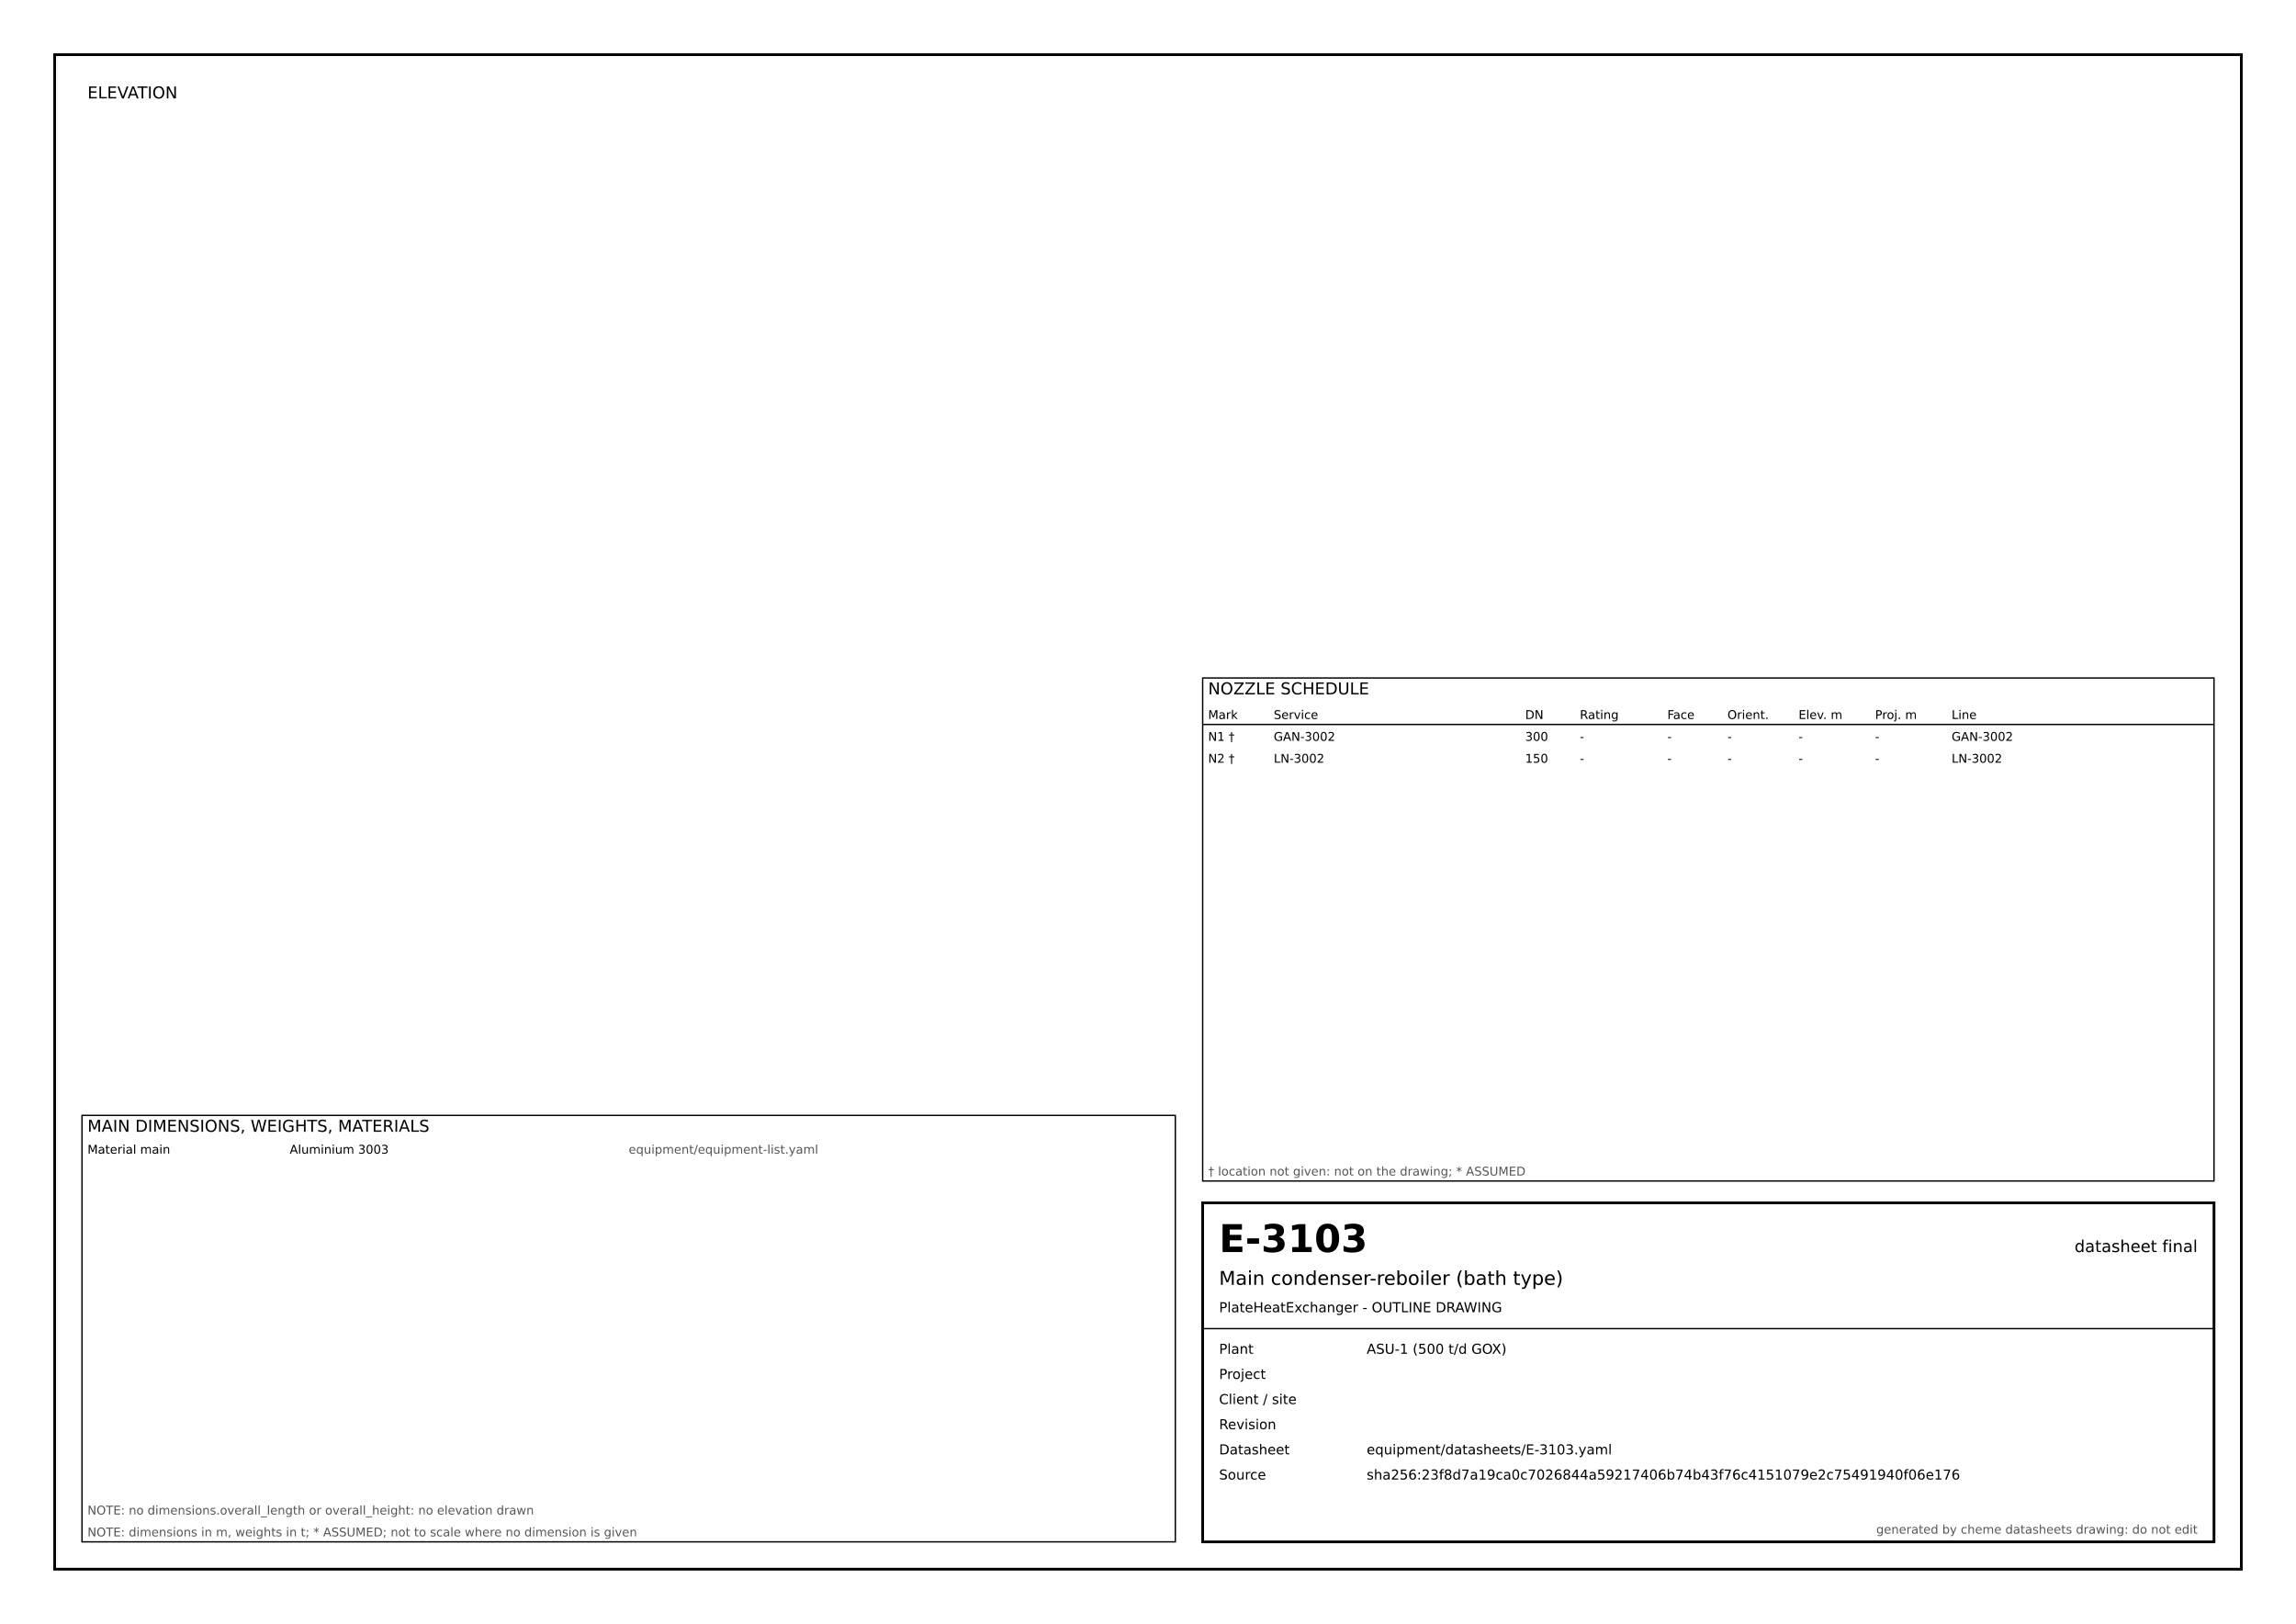
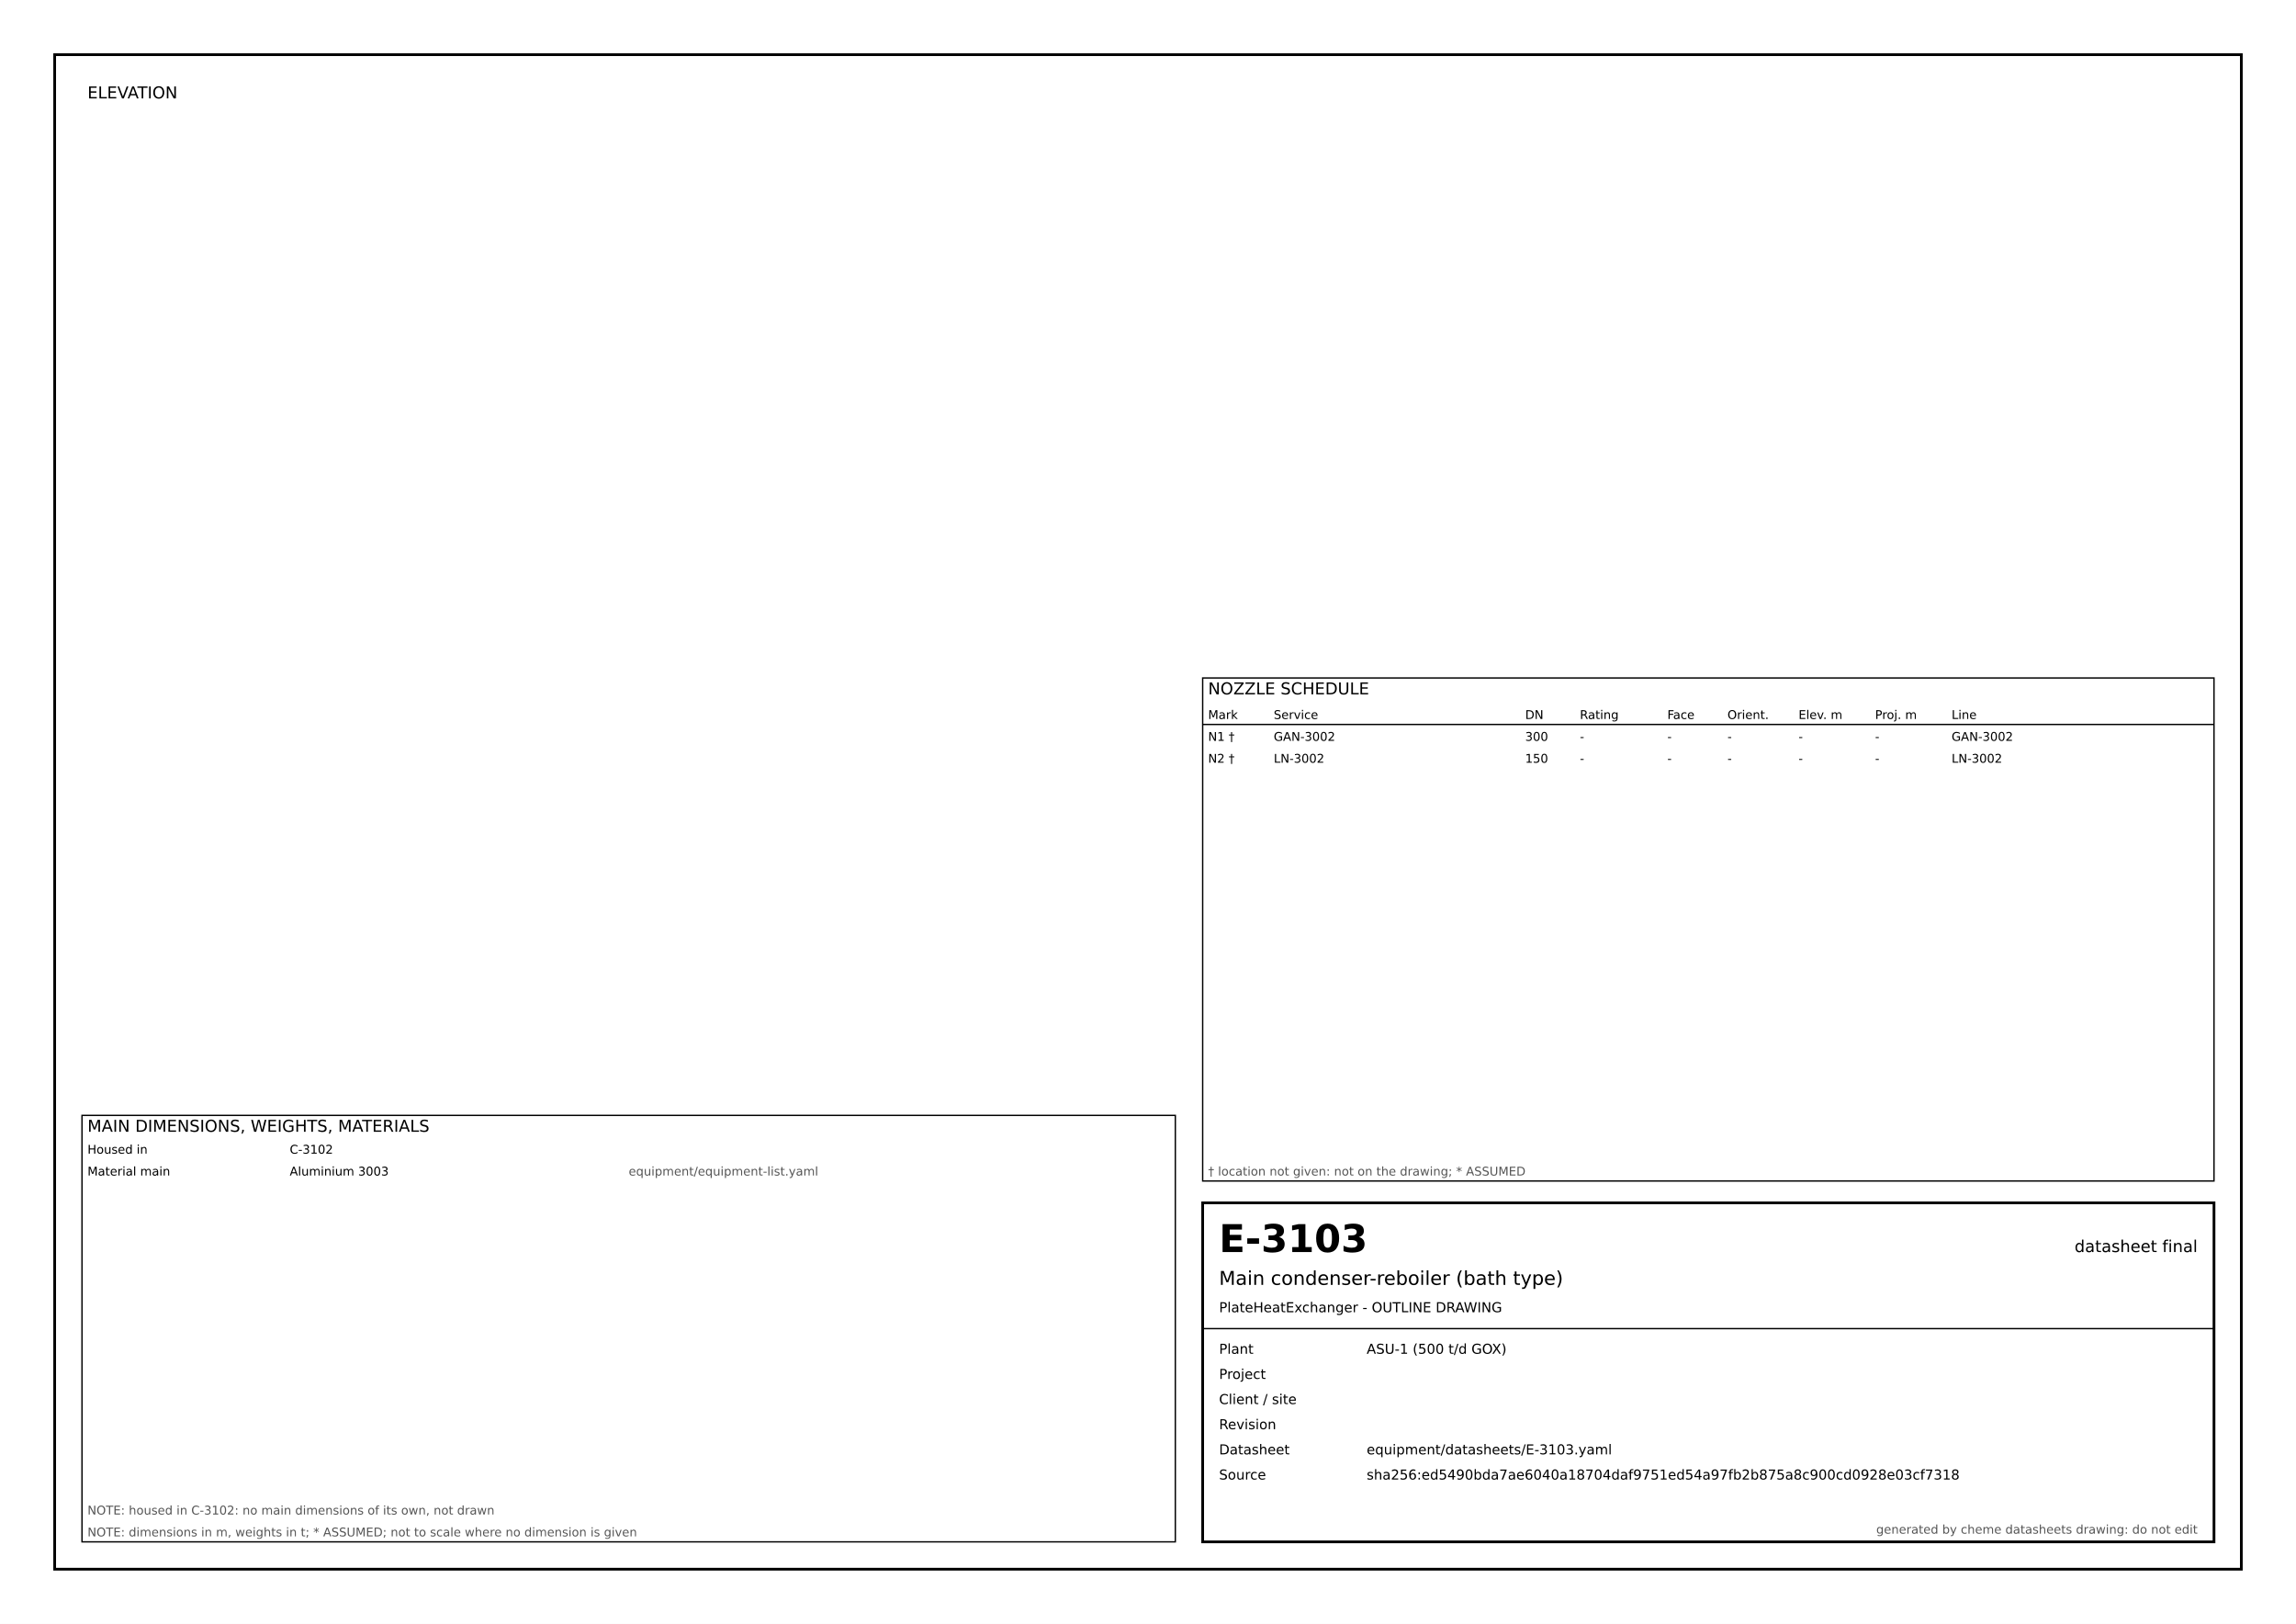
<svg xmlns="http://www.w3.org/2000/svg" width="420mm" height="297mm" viewBox="0 0 420 297">
  <style>
.frame{fill:none;stroke:#000;stroke-width:0.5}
.thin{fill:none;stroke:#000;stroke-width:0.25}
.outline{fill:#fff;stroke:#000;stroke-width:0.5}
.hidden{fill:none;stroke:#000;stroke-width:0.25;stroke-dasharray:1.5 1}
.centre{fill:none;stroke:#555;stroke-width:0.18;stroke-dasharray:4 1 1 1}
.tl{fill:none;stroke:#555;stroke-width:0.18;stroke-dasharray:2 1}
.dim{fill:none;stroke:#1f4e79;stroke-width:0.18}
.nozzle{fill:#fff;stroke:#b71c1c;stroke-width:0.35}
.section{fill:none;stroke:#2e7d32;stroke-width:0.25;stroke-dasharray:2 1}
text{font-family:'DejaVu Sans',Arial,Helvetica,sans-serif;fill:#000}
.t2{font-size:2.2px}.t25{font-size:2.5px}.t3{font-size:3px}.t35{font-size:3.5px}
.t5{font-size:5px;font-weight:bold}.t7{font-size:7px;font-weight:bold}
.dimt{font-size:2.3px;fill:#1f4e79}.nt{font-size:2.3px;fill:#b71c1c}
.note{font-size:2.2px;fill:#555}
.draft{font-size:40px;font-weight:bold;fill:#c62828;fill-opacity:0.12}
</style>
  <rect x="0" y="0" width="420" height="297" fill="#fff" />
  <rect x="10" y="10" width="400" height="277" class="frame" />
  <text x="16" y="18" class="t3" text-anchor="start">ELEVATION</text>
  <text x="221" y="127" class="t3" text-anchor="start">NOZZLE SCHEDULE</text>
  <text x="221" y="131.5" class="t2" text-anchor="start">Mark</text>
  <text x="233" y="131.5" class="t2" text-anchor="start">Service</text>
  <text x="279" y="131.5" class="t2" text-anchor="start">DN</text>
  <text x="289" y="131.5" class="t2" text-anchor="start">Rating</text>
  <text x="305" y="131.5" class="t2" text-anchor="start">Face</text>
  <text x="316" y="131.5" class="t2" text-anchor="start">Orient.</text>
  <text x="329" y="131.5" class="t2" text-anchor="start">Elev. m</text>
  <text x="343" y="131.5" class="t2" text-anchor="start">Proj. m</text>
  <text x="357" y="131.5" class="t2" text-anchor="start">Line</text>
  <line x1="220" y1="132.5" x2="405" y2="132.5" class="thin" />
  <text x="221" y="135.5" class="t2" text-anchor="start">N1 †</text>
  <text x="233" y="135.5" class="t2" text-anchor="start">GAN-3002</text>
  <text x="279" y="135.5" class="t2" text-anchor="start">300</text>
  <text x="289" y="135.5" class="t2" text-anchor="start">-</text>
  <text x="305" y="135.5" class="t2" text-anchor="start">-</text>
  <text x="316" y="135.5" class="t2" text-anchor="start">-</text>
  <text x="329" y="135.5" class="t2" text-anchor="start">-</text>
  <text x="343" y="135.5" class="t2" text-anchor="start">-</text>
  <text x="357" y="135.5" class="t2" text-anchor="start">GAN-3002</text>
  <text x="221" y="139.5" class="t2" text-anchor="start">N2 †</text>
  <text x="233" y="139.5" class="t2" text-anchor="start">LN-3002</text>
  <text x="279" y="139.5" class="t2" text-anchor="start">150</text>
  <text x="289" y="139.5" class="t2" text-anchor="start">-</text>
  <text x="305" y="139.5" class="t2" text-anchor="start">-</text>
  <text x="316" y="139.5" class="t2" text-anchor="start">-</text>
  <text x="329" y="139.5" class="t2" text-anchor="start">-</text>
  <text x="343" y="139.5" class="t2" text-anchor="start">-</text>
  <text x="357" y="139.5" class="t2" text-anchor="start">LN-3002</text>
  <text x="221" y="215" class="note" text-anchor="start">† location not given: not on the drawing; * ASSUMED</text>
  <rect x="220" y="124" width="185" height="92" class="thin" />
  <text x="16" y="207" class="t3" text-anchor="start">MAIN DIMENSIONS, WEIGHTS, MATERIALS</text>
-   <text x="16" y="211" class="t2" text-anchor="start">Material main</text>
-   <text x="53" y="211" class="t2" text-anchor="start">Aluminium 3003</text>
-   <text x="115" y="211" class="note" text-anchor="start">equipment/equipment-list.yaml</text>
-   <text x="16" y="277" class="note" text-anchor="start">NOTE: no dimensions.overall_length or overall_height: no elevation drawn</text>
+   <text x="16" y="211" class="t2" text-anchor="start">Housed in</text>
+   <text x="53" y="211" class="t2" text-anchor="start">C-3102</text>
+   <text x="115" y="211" class="note" text-anchor="start" />
+   <text x="16" y="215" class="t2" text-anchor="start">Material main</text>
+   <text x="53" y="215" class="t2" text-anchor="start">Aluminium 3003</text>
+   <text x="115" y="215" class="note" text-anchor="start">equipment/equipment-list.yaml</text>
+   <text x="16" y="277" class="note" text-anchor="start">NOTE: housed in C-3102: no main dimensions of its own, not drawn</text>
  <text x="16" y="281" class="note" text-anchor="start">NOTE: dimensions in m, weights in t; * ASSUMED; not to scale where no dimension is given</text>
  <rect x="15" y="204" width="200" height="78" class="thin" />
  <rect x="220" y="220" width="185" height="62" class="frame" />
  <text x="223" y="229" class="t7" text-anchor="start">E-3103</text>
  <text x="223" y="235" class="t35" text-anchor="start">Main condenser-reboiler (bath type)</text>
  <text x="223" y="240" class="t25" text-anchor="start">PlateHeatExchanger - OUTLINE DRAWING</text>
  <line x1="220" y1="243" x2="405" y2="243" class="thin" />
  <text x="223" y="247.6" class="t25" text-anchor="start">Plant</text>
  <text x="250" y="247.6" class="t25" text-anchor="start">ASU-1 (500 t/d GOX)</text>
  <text x="223" y="252.2" class="t25" text-anchor="start">Project</text>
  <text x="250" y="252.2" class="t25" text-anchor="start" />
  <text x="223" y="256.8" class="t25" text-anchor="start">Client / site</text>
  <text x="250" y="256.8" class="t25" text-anchor="start" />
  <text x="223" y="261.4" class="t25" text-anchor="start">Revision</text>
  <text x="250" y="261.4" class="t25" text-anchor="start" />
  <text x="223" y="266" class="t25" text-anchor="start">Datasheet</text>
  <text x="250" y="266" class="t25" text-anchor="start">equipment/datasheets/E-3103.yaml</text>
  <text x="223" y="270.6" class="t25" text-anchor="start">Source</text>
-   <text x="250" y="270.6" class="t25" text-anchor="start">sha256:23f8d7a19ca0c7026844a59217406b74b43f76c4151079e2c75491940f06e176</text>
+   <text x="250" y="270.6" class="t25" text-anchor="start">sha256:ed5490bda7ae6040a18704daf9751ed54a97fb2b875a8c900cd0928e03cf7318</text>
  <text x="402" y="229" class="t3" text-anchor="end">datasheet final</text>
  <text x="402" y="280.5" class="note" text-anchor="end">generated by cheme datasheets drawing: do not edit</text>
</svg>
